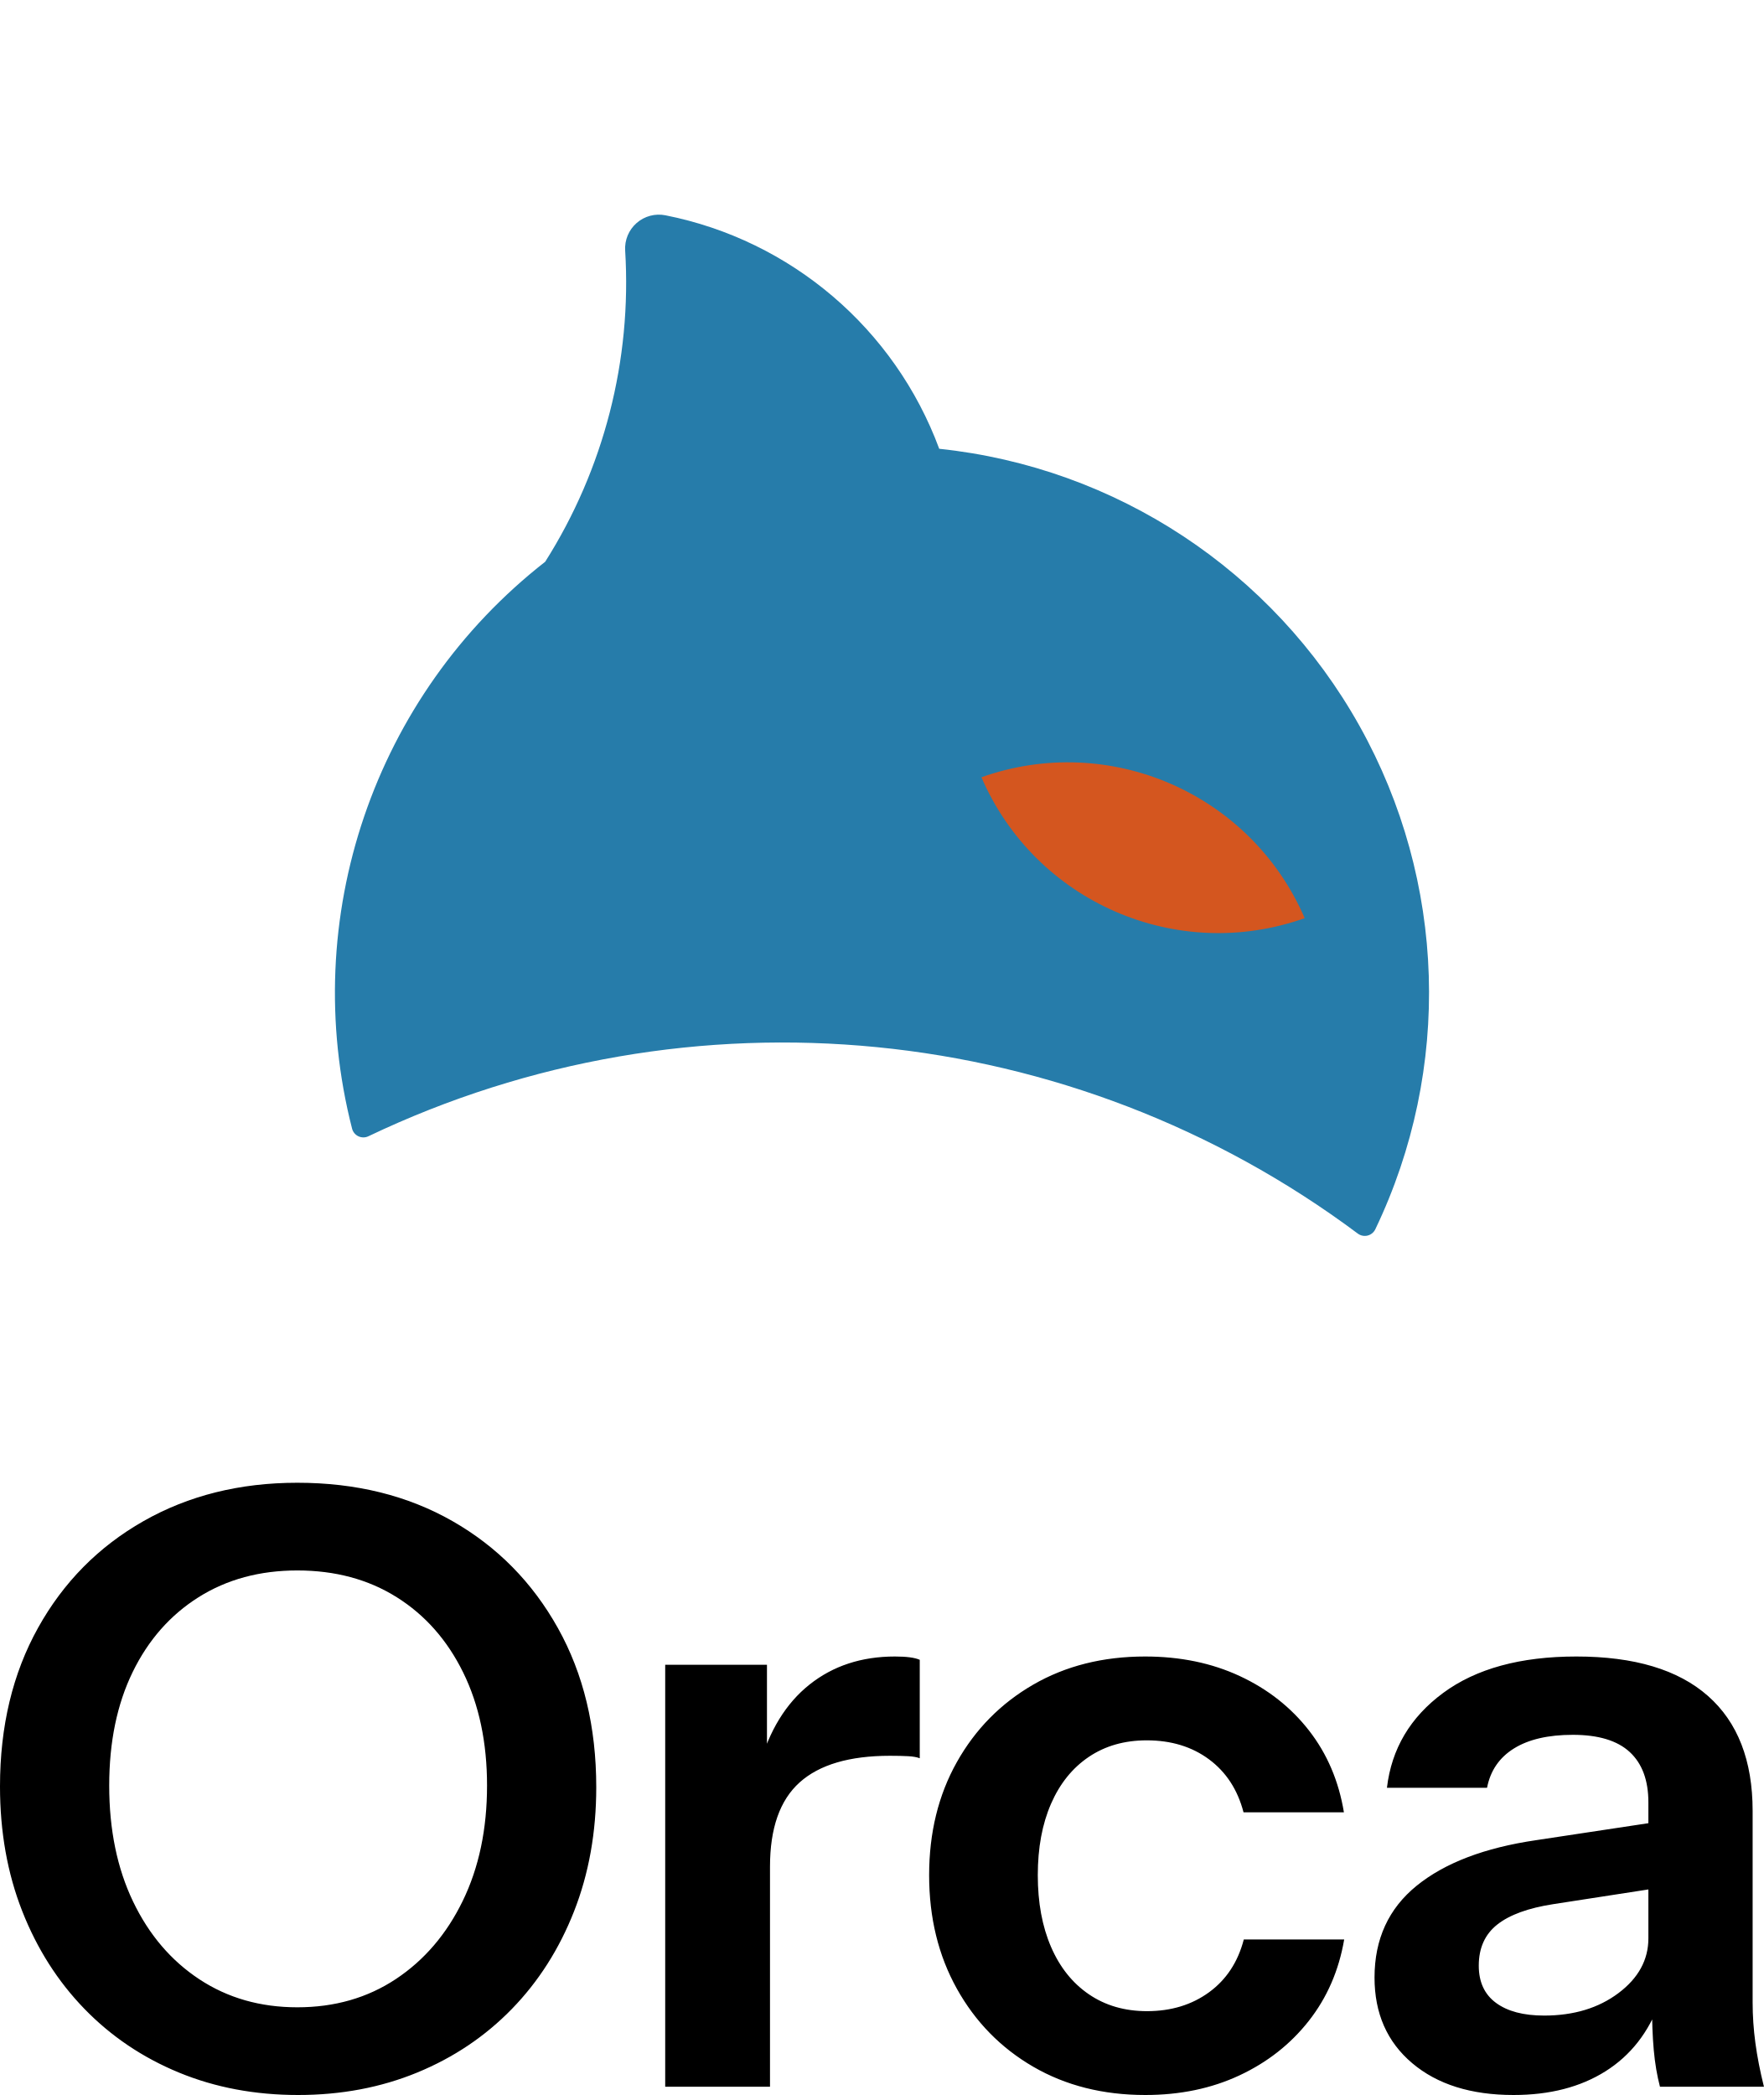
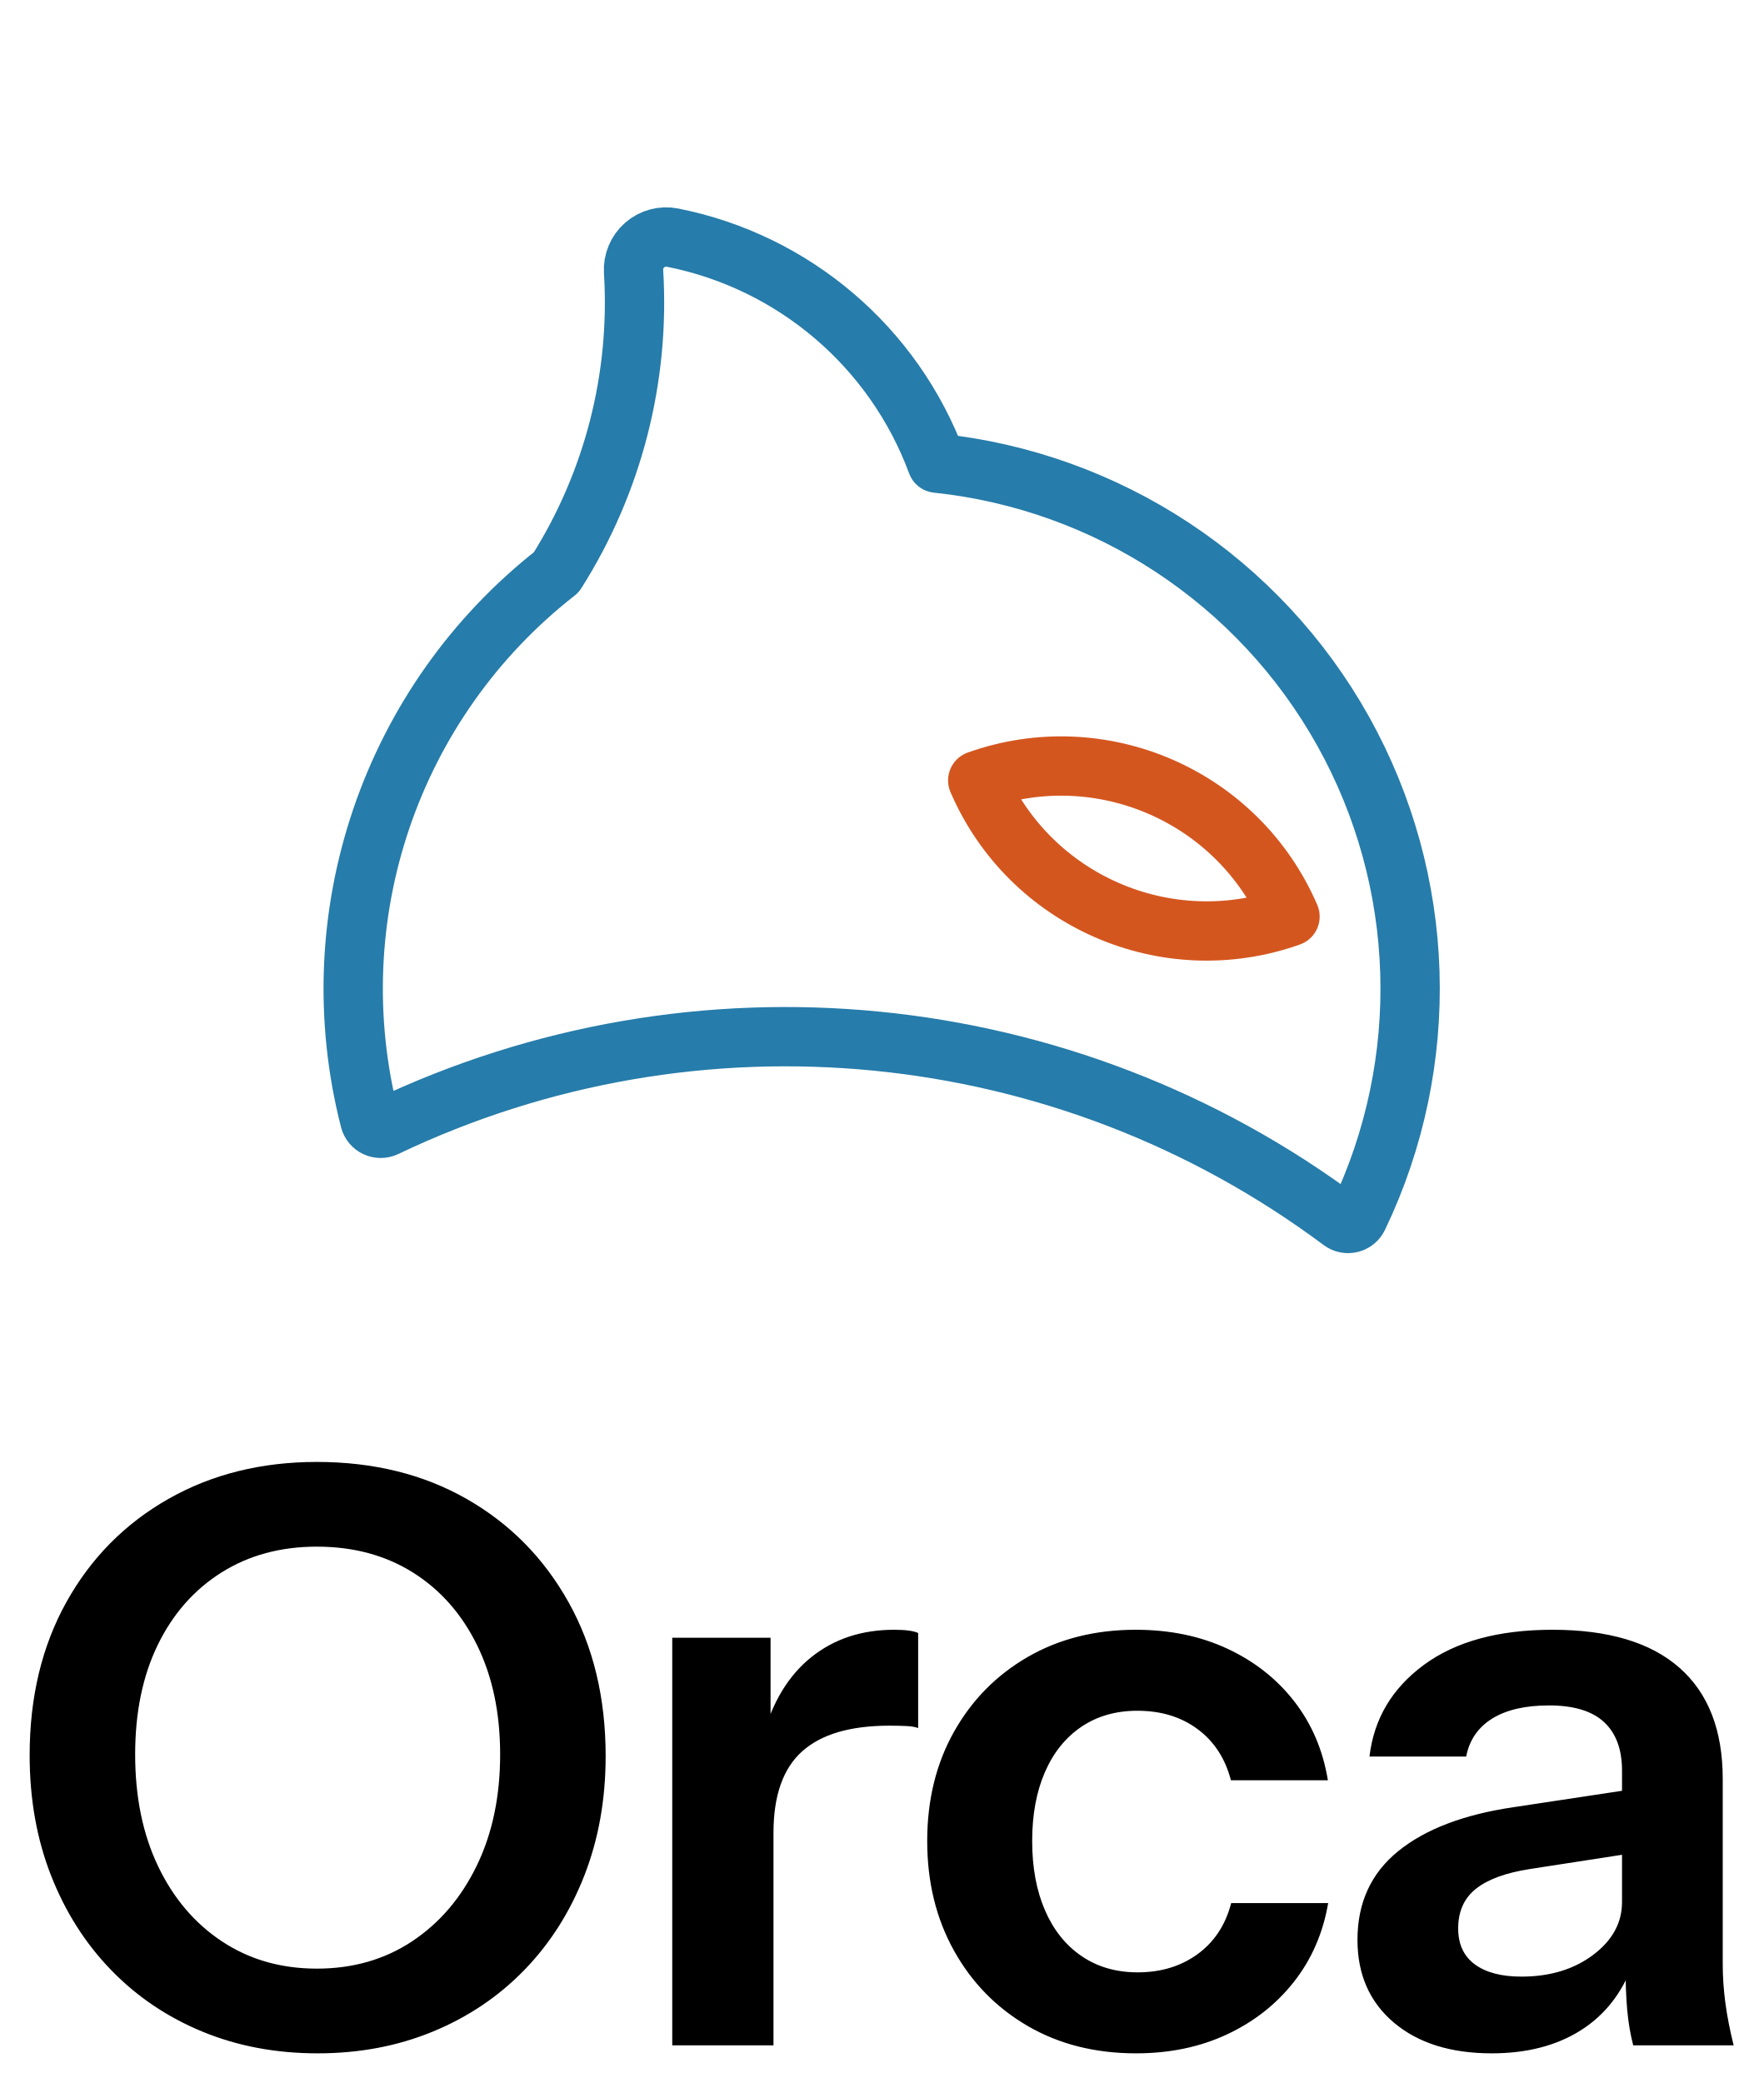
- <svg xmlns="http://www.w3.org/2000/svg" viewBox="36.67 -2522.15 2132 2532.15" fill="currentColor">
-   <path transform="translate(212.16 -2584.53) scale(18.5522)" d="M13.48 76.90A35.64 35.64 0 0 1 26.06 39.96A34.00 34.00 0 0 0 31.27 19.69A2.20 2.20 0 0 1 33.90 17.39A24.00 24.00 0 0 1 51.73 32.60A35.64 35.64 0 0 1 80.14 83.45A0.76 0.76 0 0 1 79.00 83.73A62.64 62.64 0 0 0 14.54 77.39A0.76 0.76 0 0 1 13.48 76.90Z" fill="#267CAA" />
-   <path transform="translate(212.16 -2584.53) scale(18.5522)" d="M54.48 54A16.81 16.81 0 0 1 75.54 63.18A16.81 16.81 0 0 1 54.48 54Z" fill="#D4561F" />
+ <svg xmlns="http://www.w3.org/2000/svg" viewBox="-0.43 -2559.25 2206.21 2606.36" fill="currentColor">
+   <g fill="none" stroke-width="4" stroke-linejoin="round" stroke-linecap="round">
+     <path transform="translate(212.16 -2584.53) scale(18.5522)" d="M13.48 76.90A35.64 35.64 0 0 1 26.06 39.96A34.00 34.00 0 0 0 31.27 19.69A2.20 2.20 0 0 1 33.90 17.39A24.00 24.00 0 0 1 51.73 32.60A35.64 35.64 0 0 1 80.14 83.45A0.76 0.76 0 0 1 79.00 83.73A62.64 62.64 0 0 0 14.54 77.39A0.76 0.76 0 0 1 13.48 76.90Z" stroke="#267CAA" />
+     <path transform="translate(212.16 -2584.53) scale(18.5522)" d="M54.48 54A16.81 16.81 0 0 1 75.54 63.18A16.81 16.81 0 0 1 54.48 54Z" stroke="#D4561F" />
+   </g>
  <path d="M397 10.0Q318.667 10.0 252.833 -17.167Q187 -44.333 138.666 -94.167Q90.333 -144 63.5 -212.333Q36.666 -280.667 36.666 -363.0Q36.666 -472 82.666 -554.667Q128.666 -637.333 210.167 -683.667Q291.667 -730.0 396 -730.0Q502.334 -730.0 583.5 -683.667Q664.667 -637.333 711.001 -554.333Q757.334 -471.333 757.334 -362.0Q757.334 -280.333 730.501 -212Q703.667 -143.667 655.334 -94Q607 -44.333 541 -17.167Q475 10.0 397 10.0ZM396 -96.001Q463.667 -96.001 515.166 -130.168Q566.666 -164.334 595.999 -224.667Q625.333 -285 625.333 -364.0Q625.333 -442 596.499 -500.666Q567.666 -559.333 516.166 -591.666Q464.667 -623.999 396 -623.999Q328 -623.999 276.667 -591.666Q225.334 -559.333 197.001 -501.166Q168.668 -443 168.668 -364.0Q168.668 -284 197.501 -223.834Q226.334 -163.667 277.667 -129.834Q329 -96.001 396 -96.001ZM840.666 0.0V-510.0H963.668V-386.667H967.334V0.0ZM967.334 -266.0 954.334 -387.0Q972.334 -452.0 1015.001 -486.0Q1057.667 -520.0 1118.334 -520.0Q1139.334 -520.0 1148.334 -516.0V-396.999Q1143.334 -398.999 1134.334 -399.499Q1125.334 -399.999 1112.334 -399.999Q1039.001 -399.999 1003.168 -367.832Q967.334 -335.666 967.334 -266.0ZM1421 10.0Q1344.333 10.0 1285.5 -24.167Q1226.666 -58.333 1193.166 -118.5Q1159.666 -178.667 1159.666 -255.667Q1159.666 -332.667 1193.166 -392.333Q1226.666 -452.0 1285.5 -486.0Q1344.333 -520.0 1420.667 -520.0Q1484.334 -520.0 1535.167 -496.333Q1586.001 -472.667 1618.834 -430.5Q1651.668 -388.333 1661.001 -331.666H1539.666Q1529 -372.666 1498 -395.666Q1467 -418.666 1422.667 -418.666Q1382.334 -418.666 1352.667 -398.666Q1323.001 -378.666 1307.001 -341.999Q1291.001 -305.333 1291.001 -255.667Q1291.001 -206 1307.001 -169Q1323.001 -132.001 1352.834 -111.668Q1382.667 -91.334 1423 -91.334Q1466.667 -91.334 1498 -114.167Q1529.333 -137.001 1540 -178H1661.334Q1651.668 -121.667 1618.501 -79.5Q1585.334 -37.333 1534.667 -13.667Q1484 10.0 1421 10.0ZM2043 0.0Q2037.666 -20.333 2035.5 -44.333Q2033.333 -68.334 2033.333 -101.667H2029V-343.667Q2029 -383.666 2006.5 -404.499Q1984 -425.333 1937.667 -425.333Q1893.001 -425.333 1866.501 -408.833Q1840.001 -392.333 1834.001 -361.333H1713Q1721.333 -432 1781.0 -476Q1840.667 -520.0 1942 -520.0Q2047.001 -520.0 2101.001 -472.333Q2155.001 -424.667 2155.001 -333.333V-101.667Q2155.001 -77.667 2158.335 -52.833Q2161.668 -28 2168.668 0.0ZM1866 10.0Q1789 10.0 1743.5 -28.5Q1698 -67.0 1698 -132Q1698 -201.667 1749 -243Q1800 -284.334 1893.334 -298L2052 -322V-242L1914.001 -220.666Q1868.668 -213.667 1846.334 -196Q1824.001 -178.333 1824.001 -146.334Q1824.001 -116.667 1844.834 -101.334Q1865.668 -86.001 1903 -86.001Q1956.667 -86.001 1992.833 -113.167Q2029 -140.334 2029 -179.334L2042.666 -102.333Q2022.666 -47.333 1977.166 -18.667Q1931.666 10.0 1866 10.0Z" />
</svg>
